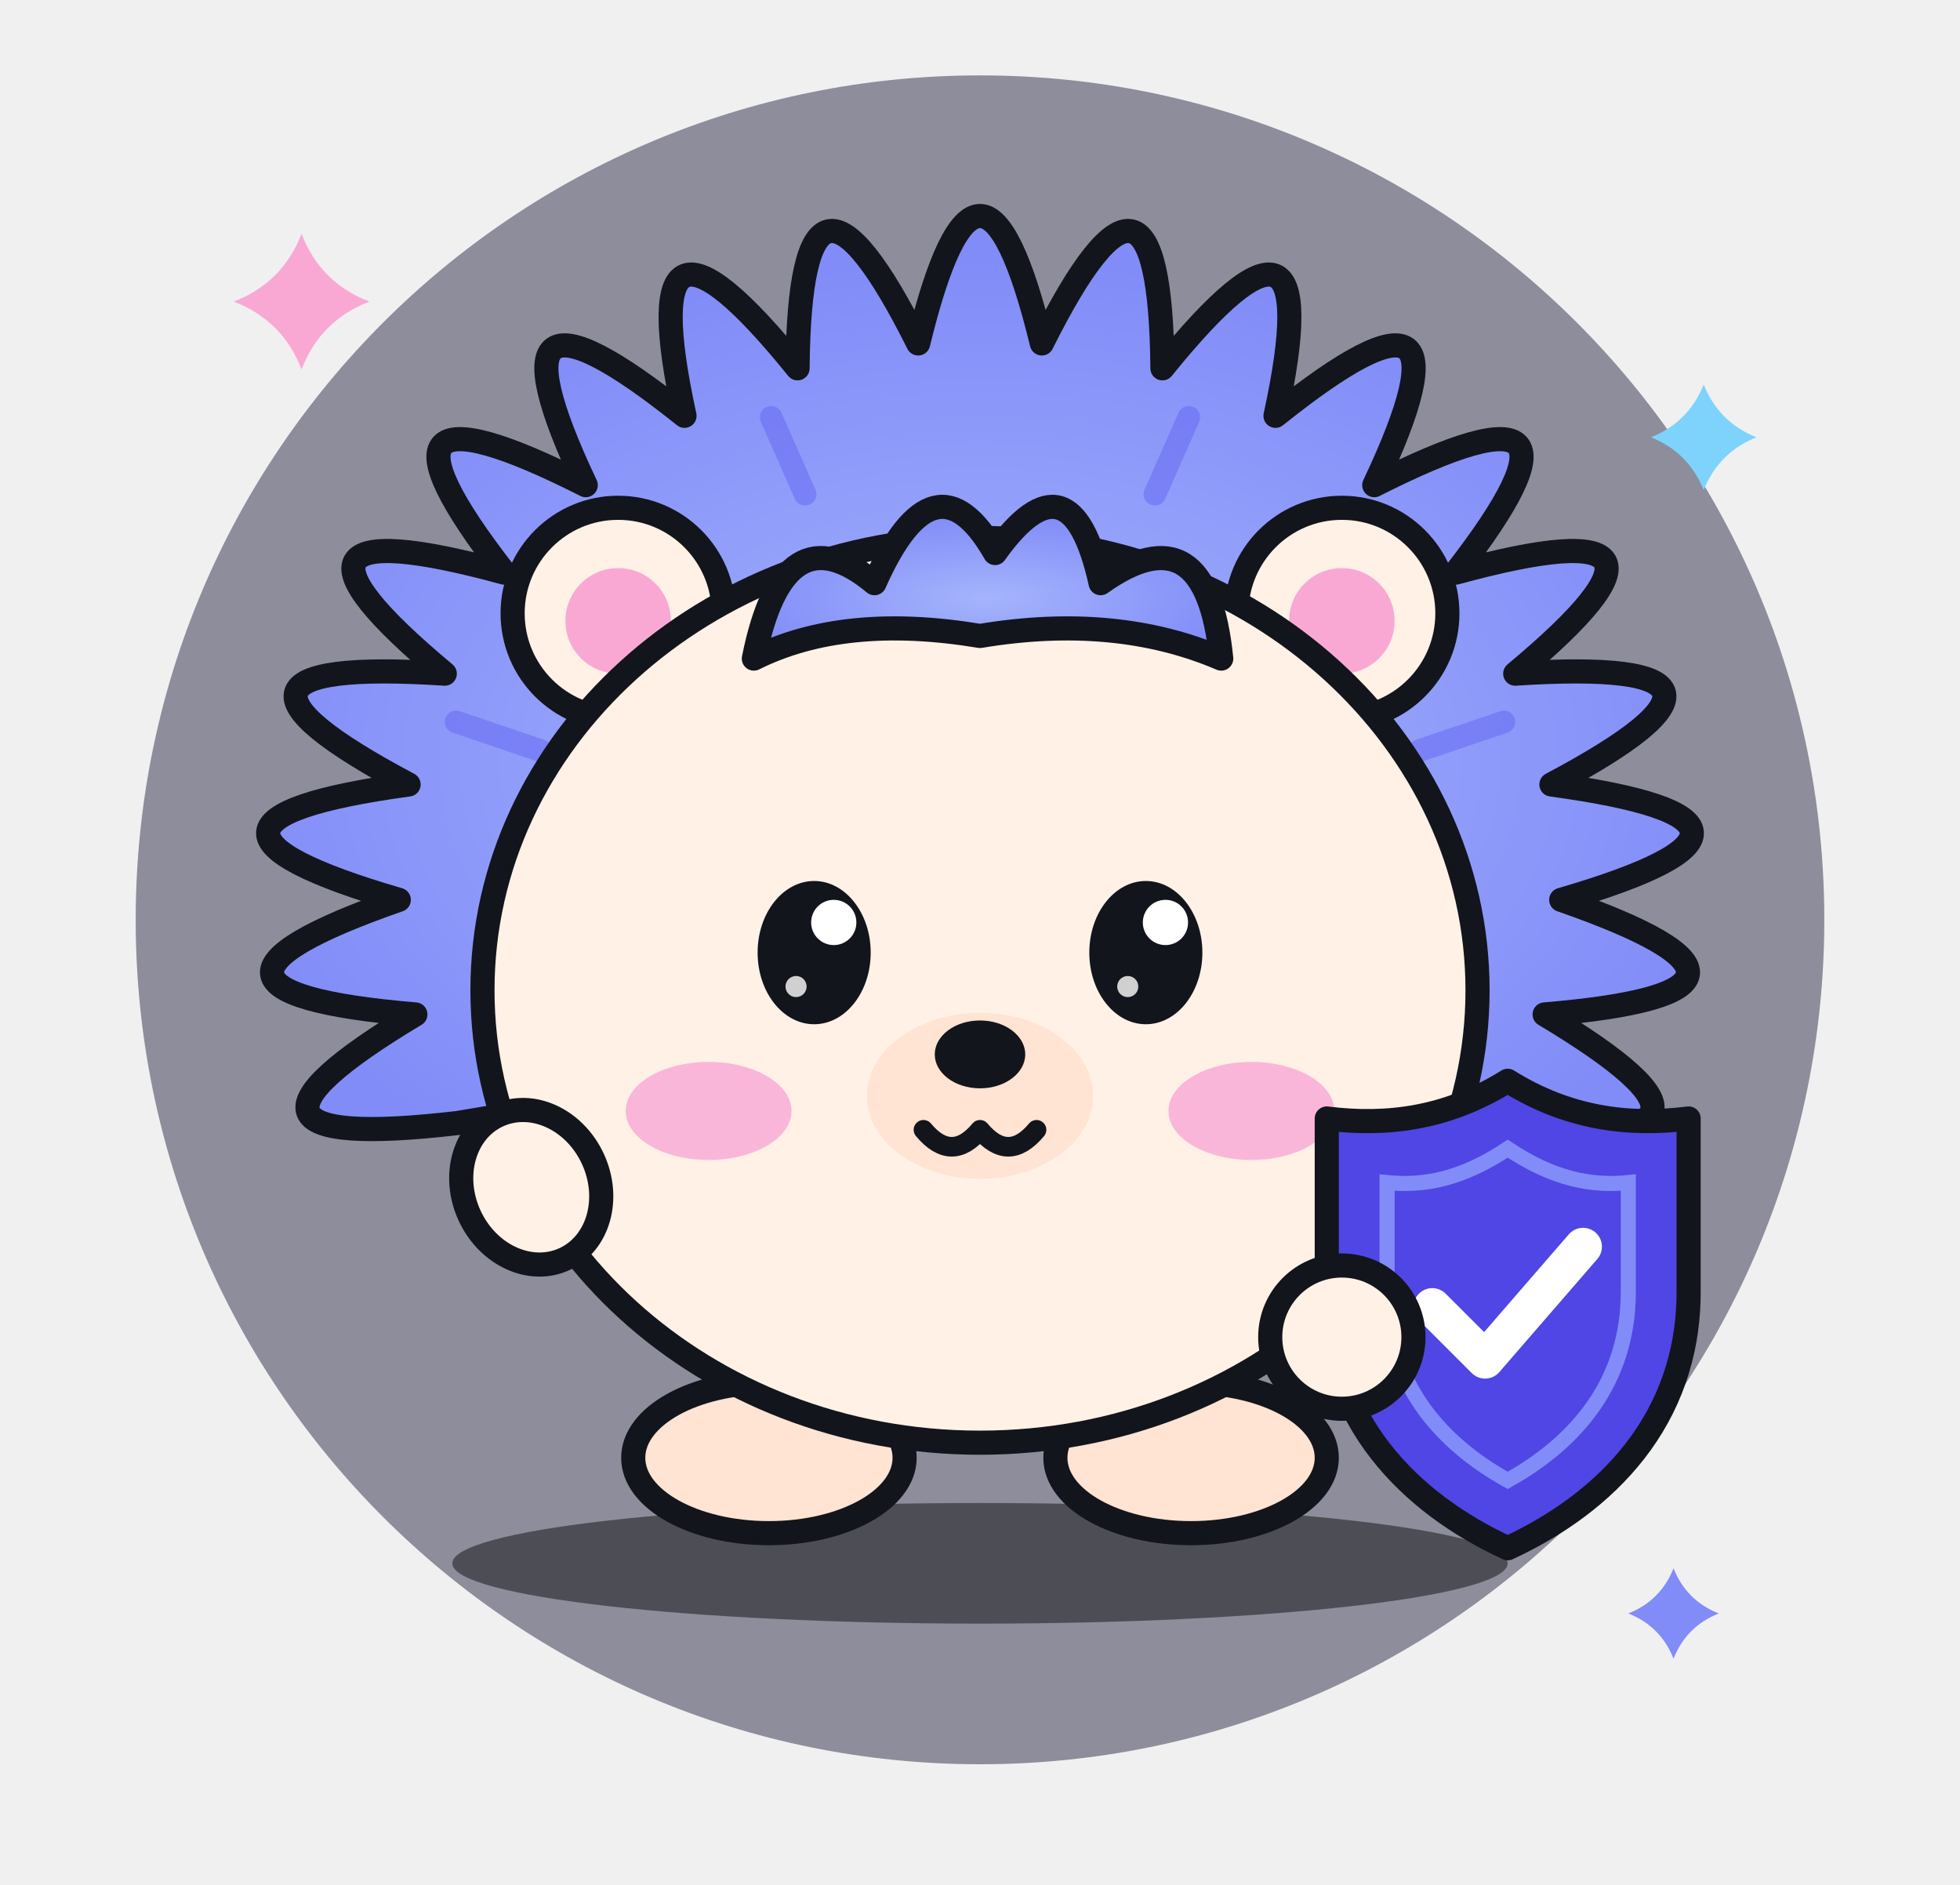
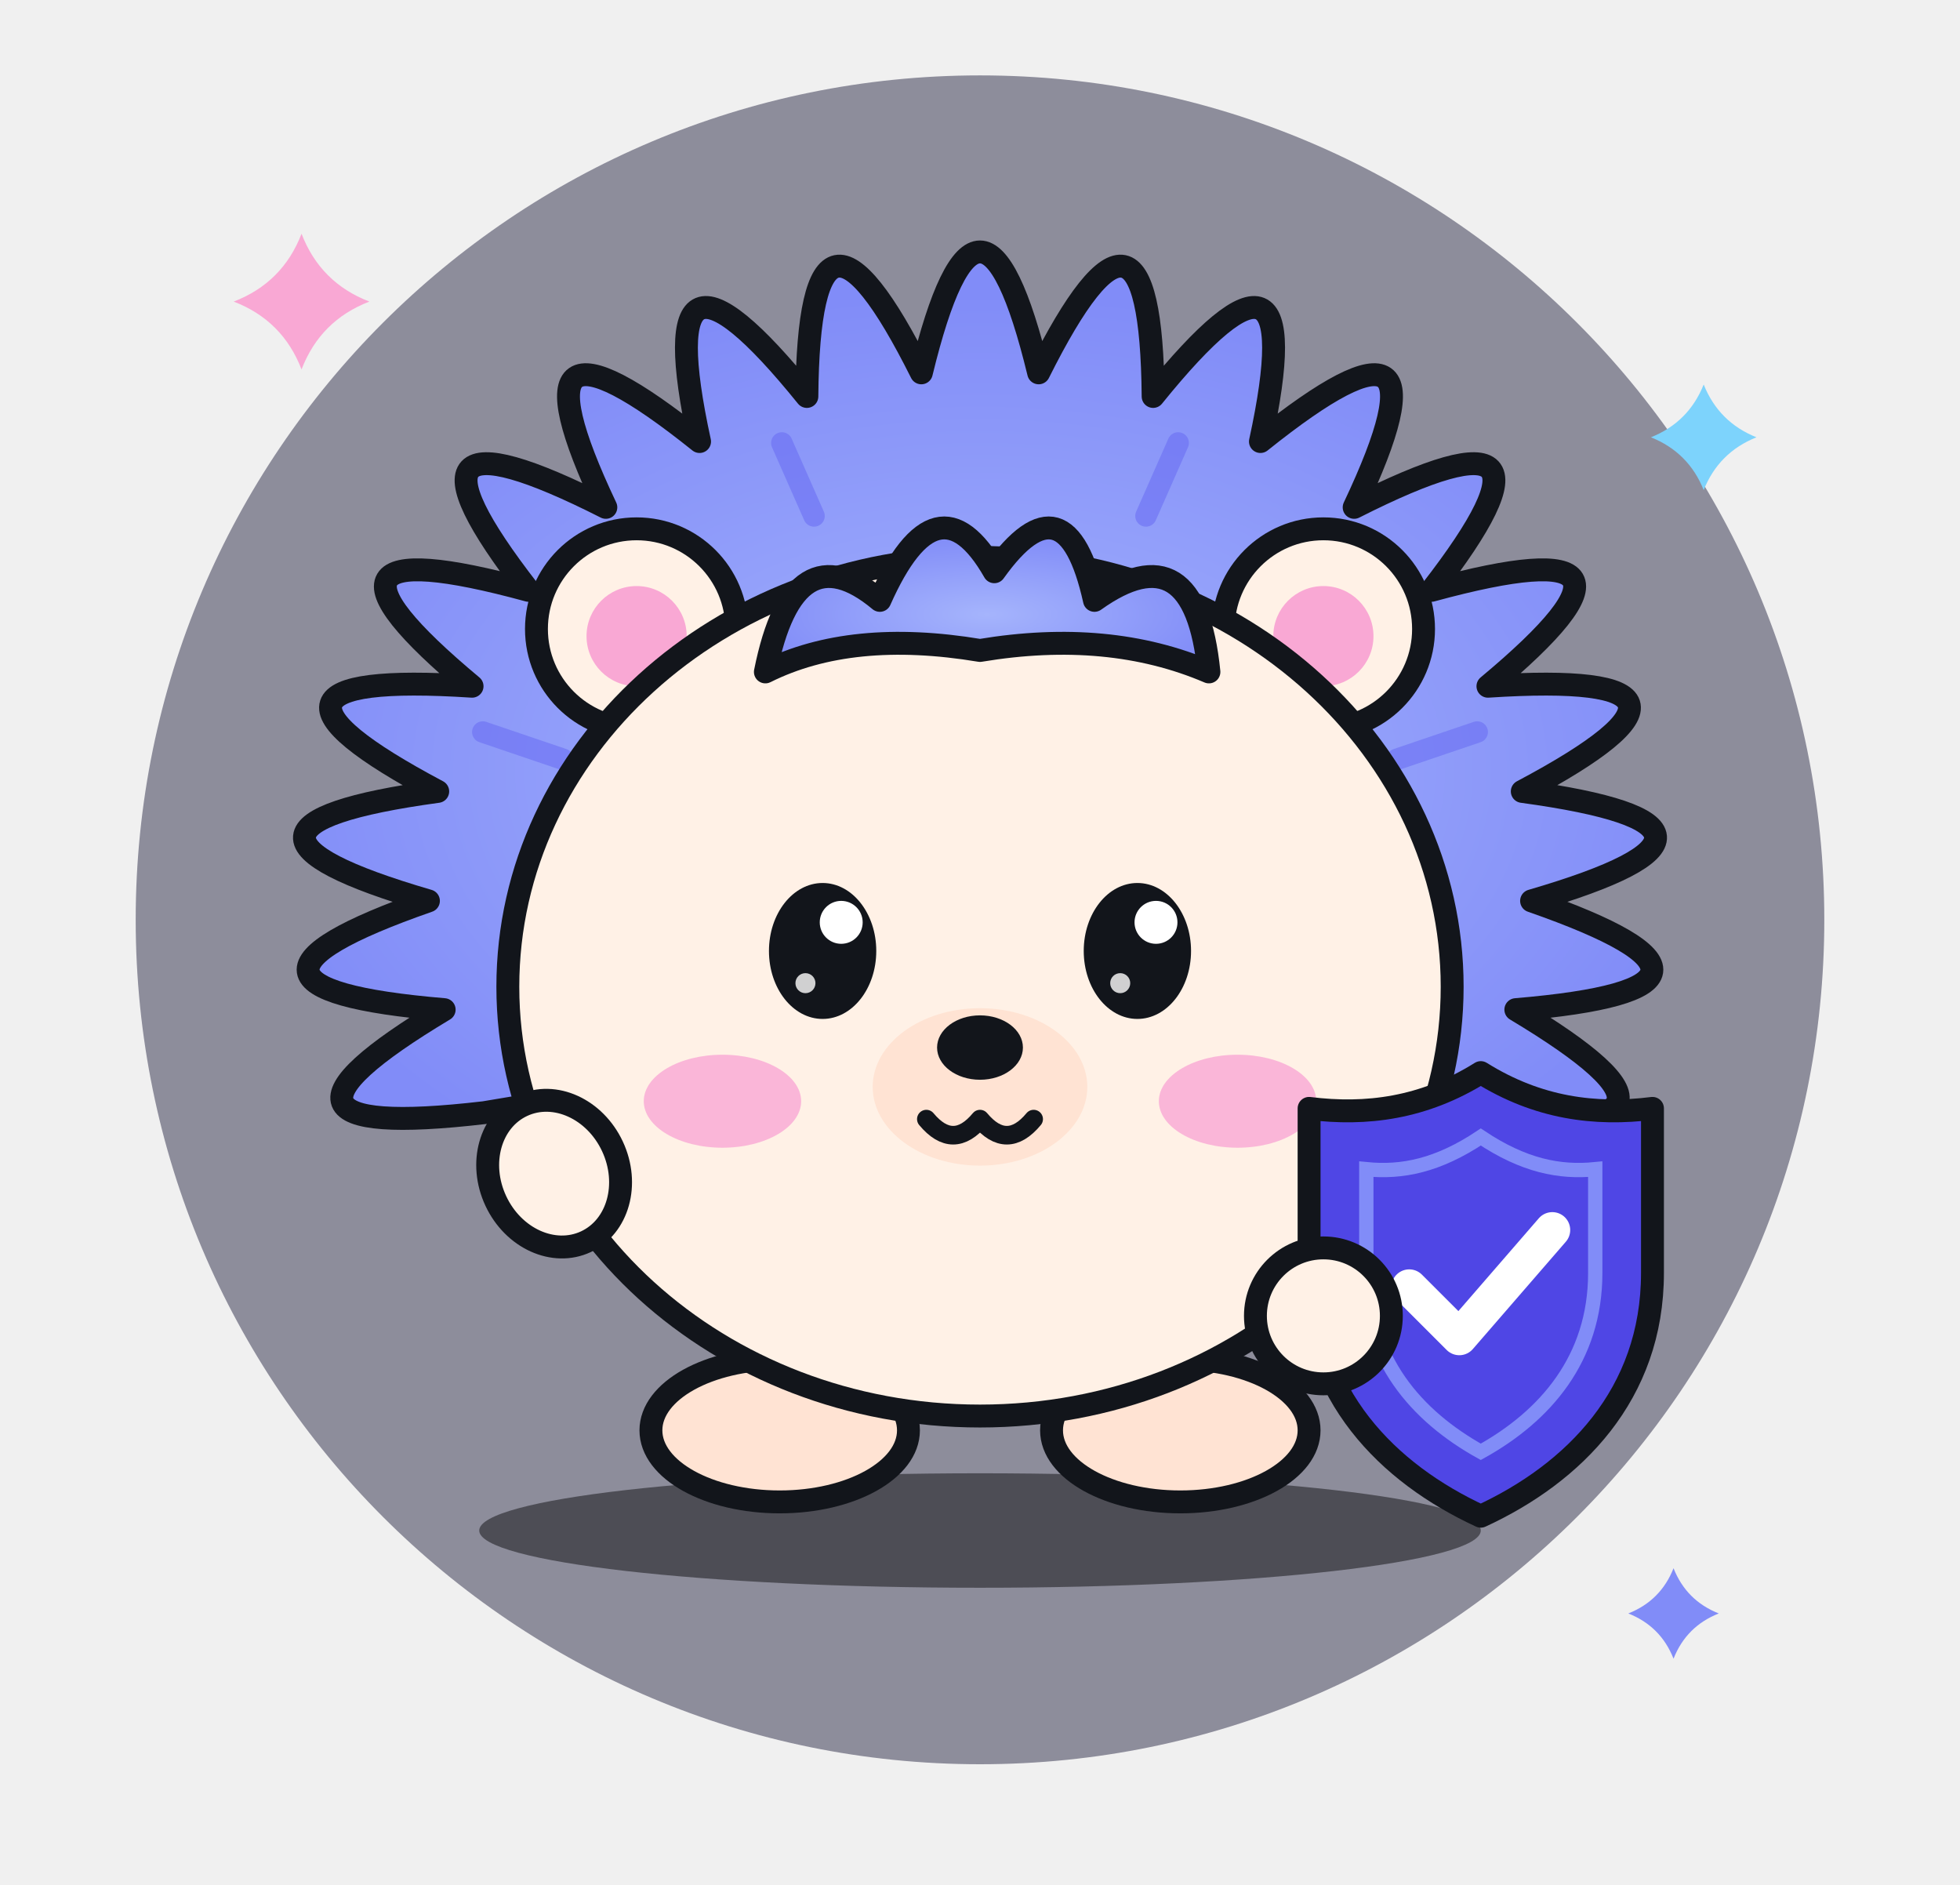
<svg xmlns="http://www.w3.org/2000/svg" viewBox="0 0 260 250" role="img" aria-labelledby="t d">
  <defs>
    <style>.s{font-family:'Plus Jakarta Sans', system-ui, sans-serif}.m{font-family:ui-monospace, 'SF Mono', Menlo, Consolas, monospace;font-variant-ligatures:none}.eye,.tw,.bob,.wave{transform-box:fill-box;transform-origin:50% 50%}.eye{animation:blink 4.6s ease-in-out infinite}@keyframes blink{0%,93%,96%,100%{transform:scaleY(1)}94%,95%{transform:scaleY(.1)}}.tw{animation:twinkle 6s ease-in-out infinite}.tw1{animation-delay:.6s}.tw2{animation-delay:2.1s}.tw3{animation-delay:3.6s}@keyframes twinkle{0%,32%,100%{transform:scale(1);opacity:1}10%{transform:scale(.85);opacity:.6}22%{transform:scale(1.1);opacity:1}}.bob{transform-origin:50% 100%;animation:bob 4.6s ease-in-out infinite}@keyframes bob{0%,8.7%,18.48%,28.26%,100%{transform:translateY(0)}13.59%,23.37%{transform:translateY(-2px)}}.wave{transform-origin:69% 84%;animation:wave 4.6s ease-in-out infinite}@keyframes wave{0%,8.7%,28.26%,100%{transform:rotate(0)}11.96%,20.65%{transform:rotate(-14deg)}16.3%,25%{transform:rotate(14deg)}}.glint{animation:glint 4.6s ease-in-out infinite}@keyframes glint{0%,93%,96%,100%{opacity:1}93.6%,95.4%{opacity:0}}@media (prefers-reduced-motion:reduce){*,*::before,*::after{animation:none!important}}</style>
    <filter id="sh" x="-10%" y="-10%" width="120%" height="140%">
      <feDropShadow dx="0" dy="4" stdDeviation="6" flood-color="#000000" flood-opacity="0.5" />
    </filter>
  </defs>
  <circle cx="130" cy="122" r="112" fill="#2a2946" opacity="0.5" />
  <g class="tw tw1">
    <path d="M40,31Q42.5,37.5 49,40Q42.5,42.5 40,49Q37.5,42.5 31,40Q37.5,37.5 40,31Z" fill="#f9a8d4" opacity="1" />
  </g>
  <g class="tw tw2">
    <path d="M226,51Q228,56 233,58Q228,60 226,65Q224,60 219,58Q224,56 226,51Z" fill="#7dd3fc" opacity="1" />
  </g>
  <g class="tw tw3">
    <path d="M222,208Q223.7,212.3 228,214Q223.7,215.7 222,220Q220.3,215.7 216,214Q220.3,212.3 222,208Z" fill="#818cf8" opacity="1" />
  </g>
-   <g transform="translate(20 7.35) scale(1.0)">
+   <g transform="translate(25.61 13.2) scale(0.949)">
    <defs>
      <radialGradient id="mg" cx="50%" cy="60%" r="55%">
        <stop offset="0" stop-color="#a5b4fc" />
        <stop offset="1" stop-color="#818cf8" />
      </radialGradient>
    </defs>
    <ellipse cx="110" cy="200" rx="70" ry="8" fill="#000000" opacity="0.45" />
    <g class="bob">
      <path d="M110,130L40.7,141.6Q3.9,145.9 35.1,127.2Q-1.8,124.1 32.9,112Q-2.4,101.7 34.2,96.7Q2,79.6 39,82Q11.3,58.9 46.9,68.6Q25.1,40.5 57.7,57Q42.7,25.3 70.8,47.8Q63.4,13.8 85.8,41.5Q86.1,6.8 101.8,38.2Q110,4.4 118.2,38.2Q133.9,6.8 134.2,41.5Q156.6,13.8 149.2,47.8Q177.3,25.3 162.3,57Q194.9,40.5 173.1,68.6Q208.7,58.9 181,82Q218,79.6 185.8,96.7Q222.4,101.7 187.1,112Q221.8,124.1 184.9,127.2Q216.1,145.9 179.3,141.6Z" fill="url(#mg)" stroke="#12151b" stroke-width="3.2" stroke-linejoin="round" stroke-linecap="round" />
      <path d="M51.7,92.2L40.5,88.4" stroke="#6366f1" stroke-width="3" stroke-linecap="round" opacity=".5" />
      <path d="M65.4,71.7L56.8,64.1" stroke="#6366f1" stroke-width="3" stroke-linecap="round" opacity=".5" />
      <path d="M86.8,58.2L82.3,48" stroke="#6366f1" stroke-width="3" stroke-linecap="round" opacity=".5" />
      <path d="M133.2,58.2L137.7,48" stroke="#6366f1" stroke-width="3" stroke-linecap="round" opacity=".5" />
      <path d="M154.6,71.7L163.2,64.1" stroke="#6366f1" stroke-width="3" stroke-linecap="round" opacity=".5" />
      <path d="M168.3,92.2L179.5,88.4" stroke="#6366f1" stroke-width="3" stroke-linecap="round" opacity=".5" />
      <circle cx="62" cy="74" r="14" fill="#fff1e6" stroke="#12151b" stroke-width="3.2" stroke-linejoin="round" stroke-linecap="round" />
      <circle cx="62" cy="75" r="7" fill="#f9a8d4" />
      <circle cx="158" cy="74" r="14" fill="#fff1e6" stroke="#12151b" stroke-width="3.2" stroke-linejoin="round" stroke-linecap="round" />
      <circle cx="158" cy="75" r="7" fill="#f9a8d4" />
    </g>
    <ellipse cx="82" cy="186" rx="18" ry="10" fill="#ffe3d3" stroke="#12151b" stroke-width="3.2" stroke-linejoin="round" stroke-linecap="round" />
    <ellipse cx="138" cy="186" rx="18" ry="10" fill="#ffe3d3" stroke="#12151b" stroke-width="3.2" stroke-linejoin="round" stroke-linecap="round" />
    <g class="bob">
      <ellipse cx="110" cy="124" rx="66" ry="60" fill="#fff1e6" stroke="#12151b" stroke-width="3.2" stroke-linejoin="round" stroke-linecap="round" />
      <path d="M80,80Q84,60 96,70Q104,52 112,66Q122,52 126,70Q140,60 142,80Q128,74 110,77Q92,74 80,80Z" fill="url(#mg)" stroke="#12151b" stroke-width="3.2" stroke-linejoin="round" stroke-linecap="round" />
      <ellipse cx="74" cy="140" rx="11" ry="6.5" fill="#f9a8d4" opacity=".8" />
      <ellipse cx="146" cy="140" rx="11" ry="6.5" fill="#f9a8d4" opacity=".8" />
      <g class="eye">
        <ellipse cx="88" cy="119" rx="7.5" ry="9.5" fill="#12151b" />
        <g class="glint">
          <circle cx="90.6" cy="115" r="3" fill="#ffffff" />
          <circle cx="85.6" cy="123.5" r="1.4" fill="#ffffff" opacity=".8" />
        </g>
      </g>
      <g class="eye">
        <ellipse cx="132" cy="119" rx="7.5" ry="9.5" fill="#12151b" />
        <g class="glint">
          <circle cx="134.6" cy="115" r="3" fill="#ffffff" />
          <circle cx="129.6" cy="123.5" r="1.4" fill="#ffffff" opacity=".8" />
        </g>
      </g>
      <ellipse cx="110" cy="138" rx="15" ry="11" fill="#ffe3d3" />
      <ellipse cx="110" cy="132.5" rx="6" ry="4.5" fill="#12151b" />
      <path d="M102.5,142.5q3.75,4.5 7.5,0q3.75,4.5 7.5,0" fill="none" stroke="#12151b" stroke-width="2.6" stroke-linecap="round" stroke-linejoin="round" />
      <g class="wave">
        <ellipse cx="50" cy="152" rx="9" ry="10.5" fill="#fff1e6" stroke="#12151b" stroke-width="3.2" stroke-linejoin="round" stroke-linecap="round" transform="rotate(-25 46 150)" />
      </g>
    </g>
    <path d="M180,136C188,141 196,142 204,141L204,164C204,181 193,192 180,198C167,192 156,181 156,164L156,141C164,142 172,141 180,136Z" fill="#4f46e5" stroke="#12151b" stroke-width="3.2" stroke-linejoin="round" stroke-linecap="round" />
    <path d="M180,145C186,149 191,150 196,149.5L196,164C196,176 189,184 180,189C171,184 164,176 164,164L164,149.5C169,150 174,149 180,145Z" fill="none" stroke="#818cf8" stroke-width="2" />
    <path d="M170,166l7,7l13,-15" fill="none" stroke="#ffffff" stroke-width="5" stroke-linecap="round" stroke-linejoin="round" />
    <circle cx="158" cy="170" r="9.5" fill="#fff1e6" stroke="#12151b" stroke-width="3.2" stroke-linejoin="round" stroke-linecap="round" />
  </g>
</svg>
